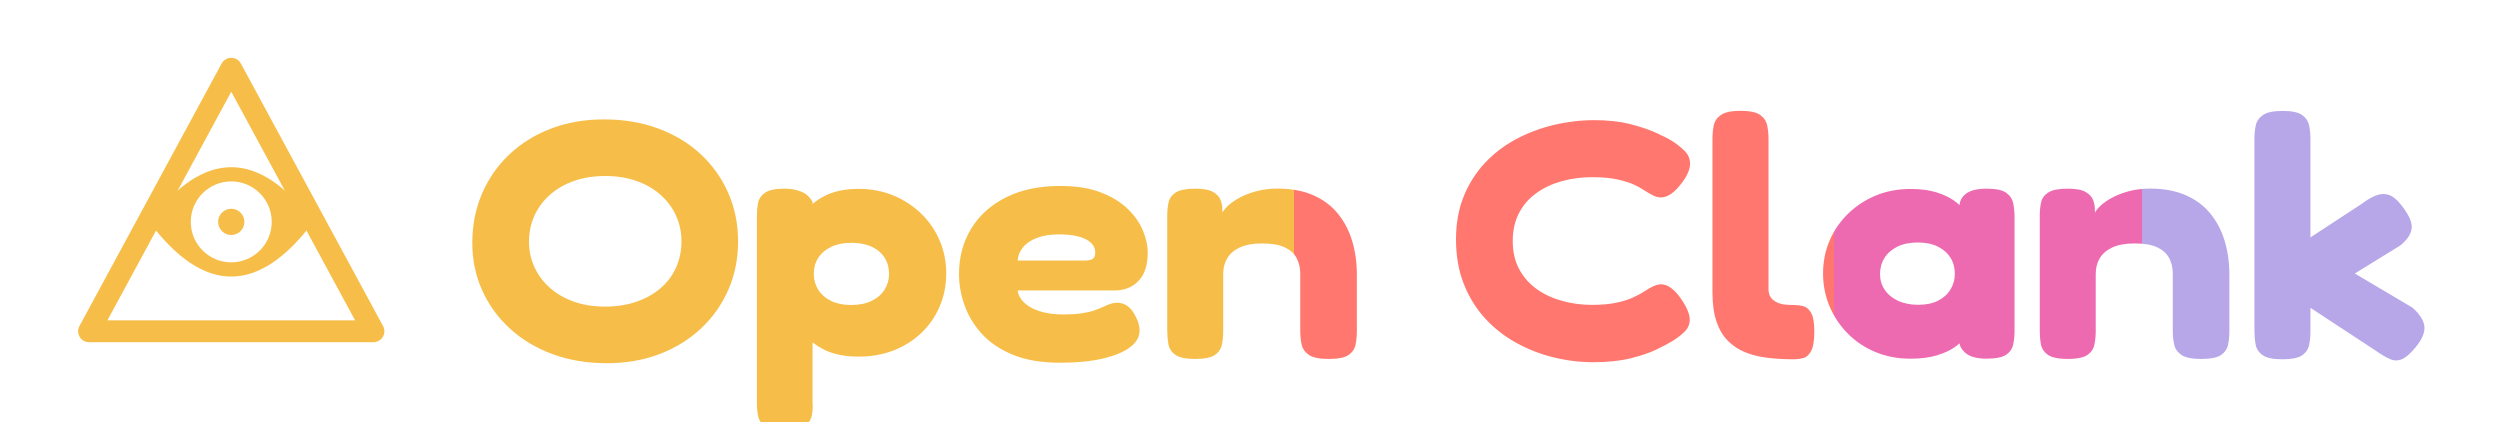
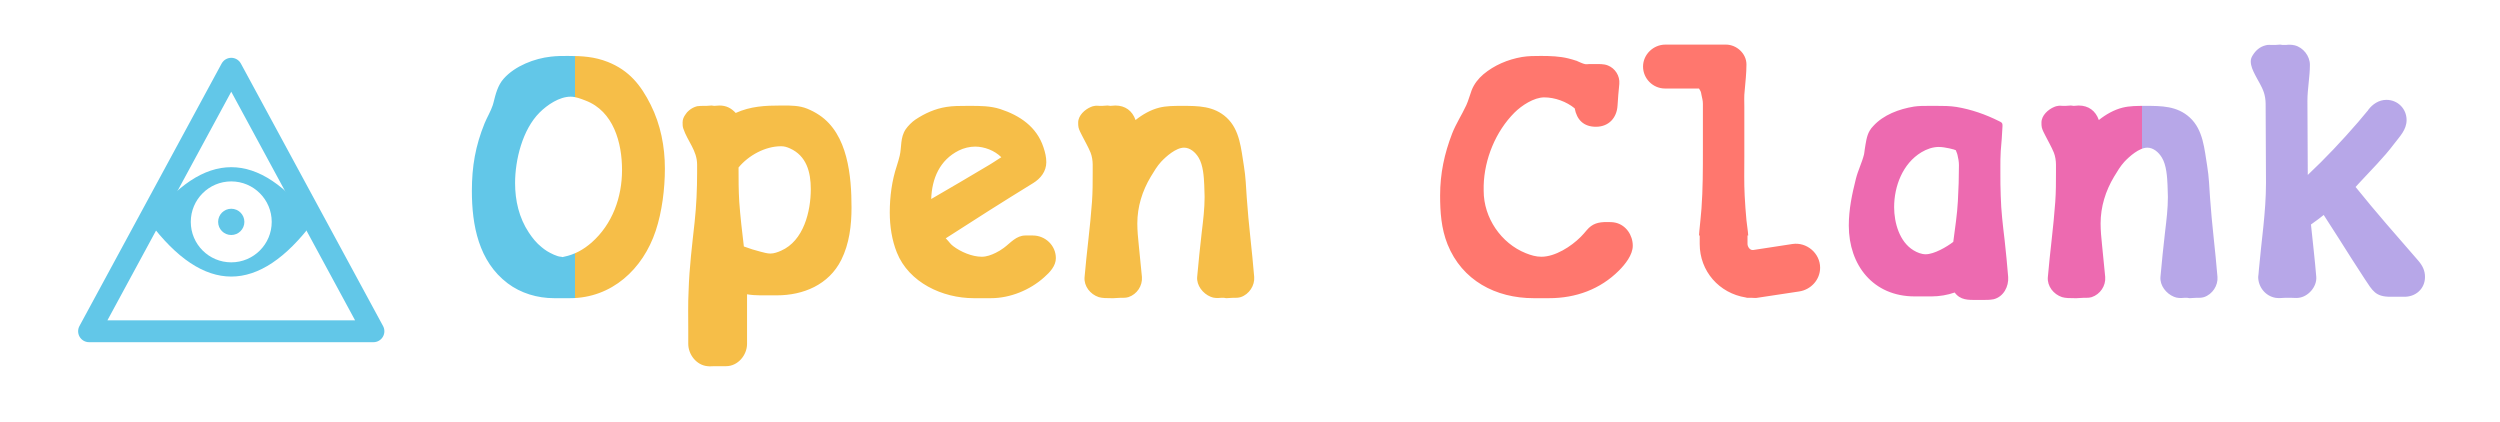
<svg xmlns="http://www.w3.org/2000/svg" width="1600" height="270" viewBox="0 0 1600 270" color="#F6BE48">
  <defs>
    <linearGradient id="wordmark" x1="0" y1="0" x2="1" y2="0">
-       <stop offset="0" stop-color="#F6BE48" />
+       <stop offset="0" stop-color="#62C7E8" />
+       <stop offset="0.047" stop-color="#62C7E8" />
+       <stop offset="0.047" stop-color="#F6BE48" />
      <stop offset=".42" stop-color="#F6BE48" />
      <stop offset=".42" stop-color="#FF776E" />
      <stop offset=".70" stop-color="#FF776E" />
      <stop offset=".70" stop-color="#ED6AB0" />
      <stop offset=".86" stop-color="#ED6AB0" />
      <stop offset=".86" stop-color="#B7A7E8" />
      <stop offset="1" stop-color="#B7A7E8" />
    </linearGradient>
  </defs>
-   <g color="#F6BE48" transform="translate(36 23) scale(7)">
+   <g color="#62C7E8" transform="translate(36 23) scale(7)">
    <path d="M16 3 29 27H3Z" fill="none" stroke="currentColor" stroke-width="2" stroke-linejoin="round" />
    <path d="M8.5 17Q16 7 23.5 17Q16 27 8.5 17ZM16 13.3a3.7 3.7 0 1 0 0 7.4 3.7 3.7 0 1 0 0-7.4Z" fill="currentColor" fill-rule="evenodd" clip-rule="evenodd" />
    <circle cx="16" cy="17" r="1.2" fill="currentColor" />
  </g>
-   <g transform="translate(302 70) scale(4.512635) translate(-177 -49)">
-     <path aria-label="Open Clank" fill="url(#wordmark)" d="M196.135 84.999Q191.94 84.999 188.453 83.716Q184.966 82.433 182.416 80.106Q179.866 77.779 178.463 74.673Q177.06 71.566 177.06 67.915Q177.06 64.177 178.427 60.979Q179.793 57.78 182.284 55.417Q184.774 53.054 188.2 51.738Q191.626 50.421 195.738 50.421Q199.932 50.421 203.42 51.708Q206.908 52.994 209.434 55.339Q211.959 57.683 213.356 60.842Q214.753 64.001 214.753 67.734Q214.753 71.398 213.388 74.545Q212.023 77.692 209.526 80.045Q207.029 82.398 203.627 83.699Q200.224 84.999 196.135 84.999ZM195.889 76.971Q198.333 76.971 200.335 76.279Q202.337 75.588 203.766 74.355Q205.195 73.122 205.96 71.424Q206.724 69.725 206.724 67.721Q206.724 65.743 205.945 64.05Q205.165 62.356 203.733 61.096Q202.3 59.835 200.325 59.143Q198.35 58.45 195.919 58.45Q193.499 58.45 191.512 59.143Q189.526 59.835 188.094 61.095Q186.661 62.354 185.882 64.056Q185.102 65.758 185.102 67.736Q185.102 69.697 185.884 71.391Q186.667 73.085 188.096 74.336Q189.526 75.588 191.495 76.279Q193.465 76.971 195.889 76.971ZM231.846 84.066Q229.017 84.066 227.053 83.124Q225.089 82.182 223.896 80.535Q222.703 78.889 222.167 76.721Q221.632 74.553 221.661 72.096Q221.69 69.764 222.239 67.635Q222.788 65.506 223.981 63.853Q225.174 62.2 227.11 61.237Q229.046 60.274 231.846 60.274Q234.523 60.274 236.793 61.218Q239.063 62.161 240.75 63.81Q242.437 65.458 243.356 67.628Q244.275 69.797 244.275 72.254Q244.275 74.77 243.356 76.928Q242.437 79.086 240.764 80.689Q239.092 82.293 236.821 83.18Q234.551 84.066 231.846 84.066ZM221.363 94.494Q219.435 94.494 218.598 93.93Q217.761 93.366 217.59 92.474Q217.418 91.581 217.418 90.591V64.197Q217.418 63.201 217.58 62.308Q217.742 61.416 218.565 60.831Q219.387 60.246 221.315 60.246Q222.806 60.246 223.838 60.724Q224.87 61.203 225.317 62.158V90.543Q225.401 91.533 225.204 92.443Q225.006 93.353 224.163 93.923Q223.319 94.494 221.363 94.494ZM230.777 76.743Q232.49 76.743 233.69 76.162Q234.89 75.582 235.528 74.572Q236.167 73.561 236.167 72.332Q236.167 71.042 235.543 70.048Q234.918 69.055 233.725 68.49Q232.532 67.925 230.819 67.925Q229.139 67.925 227.939 68.506Q226.739 69.087 226.115 70.071Q225.49 71.055 225.49 72.332Q225.49 73.561 226.122 74.572Q226.754 75.582 227.94 76.162Q229.125 76.743 230.777 76.743ZM260.437 84.93Q256.448 84.93 253.704 83.793Q250.96 82.656 249.287 80.793Q247.615 78.93 246.851 76.728Q246.087 74.526 246.087 72.39Q246.087 68.749 247.808 65.923Q249.53 63.097 252.753 61.479Q255.976 59.861 260.439 59.861Q263.821 59.861 266.183 60.772Q268.545 61.682 270.018 63.116Q271.49 64.549 272.172 66.199Q272.853 67.848 272.853 69.306Q272.853 71.979 271.542 73.329Q270.231 74.68 268.191 74.68H254.404Q254.533 75.651 255.334 76.416Q256.136 77.182 257.545 77.634Q258.955 78.085 260.847 78.085Q262.381 78.085 263.453 77.928Q264.524 77.77 265.24 77.522Q265.956 77.274 266.491 77.025Q267.026 76.776 267.484 76.607Q267.942 76.437 268.462 76.421Q269.254 76.409 269.924 76.851Q270.594 77.292 271.118 78.336Q271.448 78.939 271.578 79.452Q271.708 79.964 271.693 80.437Q271.666 81.767 270.294 82.773Q268.923 83.78 266.424 84.355Q263.925 84.93 260.437 84.93ZM254.404 70.442H263.927Q264.635 70.442 265.021 70.222Q265.408 70.003 265.408 69.276Q265.408 68.492 264.805 67.922Q264.203 67.352 263.063 67.041Q261.923 66.73 260.269 66.73Q258.391 66.73 257.094 67.242Q255.797 67.754 255.135 68.594Q254.472 69.435 254.404 70.442ZM279.562 84.396Q277.614 84.396 276.78 83.81Q275.946 83.224 275.783 82.303Q275.62 81.382 275.62 80.394V64.056Q275.62 63.074 275.805 62.201Q275.99 61.328 276.826 60.787Q277.662 60.246 279.61 60.246Q281.359 60.246 282.166 60.736Q282.973 61.227 283.209 61.909Q283.444 62.592 283.432 63.167Q283.42 63.742 283.504 63.868L283.195 64.482Q283.204 63.817 283.835 63.081Q284.466 62.346 285.575 61.693Q286.685 61.04 288.142 60.637Q289.599 60.234 291.25 60.234Q294.177 60.234 296.307 61.165Q298.437 62.096 299.808 63.772Q301.179 65.447 301.846 67.662Q302.512 69.877 302.512 72.451V80.442Q302.512 81.428 302.329 82.349Q302.145 83.27 301.331 83.833Q300.517 84.396 298.522 84.396Q296.528 84.396 295.691 83.81Q294.854 83.224 294.669 82.303Q294.484 81.382 294.484 80.394V72.311Q294.484 71.051 293.97 70.086Q293.456 69.121 292.29 68.567Q291.124 68.014 289.096 68.014Q287.116 68.014 285.898 68.588Q284.679 69.163 284.119 70.128Q283.558 71.093 283.558 72.311V80.442Q283.558 81.428 283.373 82.349Q283.189 83.27 282.374 83.833Q281.558 84.396 279.562 84.396ZM336.051 84.858Q333.218 84.858 330.42 84.173Q327.621 83.489 325.117 82.108Q322.613 80.728 320.694 78.636Q318.775 76.545 317.674 73.742Q316.573 70.939 316.573 67.428Q316.573 64.026 317.674 61.324Q318.775 58.623 320.686 56.587Q322.598 54.551 325.102 53.218Q327.606 51.886 330.44 51.21Q333.273 50.534 336.177 50.528Q339.095 50.526 341.33 51.102Q343.565 51.678 345.068 52.377Q346.57 53.075 347.232 53.483Q348.219 54.117 348.986 54.878Q349.754 55.64 349.764 56.645Q349.776 57.214 349.525 57.855Q349.274 58.496 348.804 59.147Q347.993 60.309 347.19 60.901Q346.386 61.493 345.644 61.493Q345.105 61.493 344.517 61.201Q343.929 60.909 343.17 60.413Q342.715 60.09 341.822 59.679Q340.929 59.267 339.476 58.941Q338.024 58.616 335.867 58.616Q333.616 58.616 331.584 59.179Q329.553 59.741 327.981 60.866Q326.41 61.99 325.514 63.697Q324.619 65.404 324.619 67.668Q324.619 69.961 325.529 71.656Q326.439 73.352 328.01 74.475Q329.581 75.599 331.613 76.162Q333.645 76.726 335.867 76.726Q337.879 76.726 339.305 76.423Q340.731 76.121 341.742 75.65Q342.753 75.179 343.38 74.758Q343.956 74.364 344.55 74.087Q345.145 73.81 345.686 73.81Q346.43 73.81 347.212 74.434Q347.993 75.058 348.762 76.276Q349.232 77.004 349.483 77.671Q349.734 78.338 349.722 78.868Q349.712 79.843 348.944 80.578Q348.177 81.313 347.19 81.904Q346.534 82.307 345.077 83.022Q343.62 83.736 341.367 84.297Q339.114 84.858 336.051 84.858ZM364.52 84.444Q362.562 84.444 360.811 84.24Q359.06 84.036 357.624 83.46Q356.187 82.884 355.141 81.831Q354.094 80.778 353.519 79.101Q352.945 77.424 352.945 74.94V53.214Q352.945 52.176 353.128 51.276Q353.311 50.376 354.148 49.791Q354.985 49.206 356.935 49.206Q358.891 49.206 359.707 49.788Q360.523 50.37 360.709 51.288Q360.895 52.206 360.895 53.238V74.49Q360.895 75.252 361.243 75.708Q361.592 76.164 362.148 76.401Q362.704 76.638 363.339 76.692Q363.974 76.746 364.556 76.746Q365.174 76.746 365.822 76.908Q366.47 77.07 366.929 77.844Q367.388 78.618 367.388 80.49Q367.388 82.446 366.929 83.283Q366.47 84.12 365.801 84.282Q365.132 84.444 364.52 84.444ZM391.805 84.354Q389.818 84.354 388.892 83.595Q387.967 82.835 387.943 81.883L388.585 81.473Q388.243 82.064 387.298 82.729Q386.354 83.394 384.8 83.877Q383.246 84.36 381.032 84.36Q378.341 84.36 376.08 83.424Q373.82 82.489 372.149 80.808Q370.479 79.127 369.555 76.939Q368.631 74.752 368.631 72.246Q368.631 69.779 369.555 67.618Q370.479 65.458 372.166 63.809Q373.852 62.159 376.099 61.224Q378.345 60.288 381.036 60.288Q383.17 60.288 384.684 60.761Q386.197 61.234 387.16 61.906Q388.122 62.578 388.528 63.243L387.971 62.896Q387.943 61.699 388.885 60.972Q389.827 60.246 391.84 60.246Q393.803 60.246 394.613 60.834Q395.423 61.422 395.606 62.352Q395.789 63.282 395.789 64.29V80.376Q395.789 81.372 395.606 82.299Q395.423 83.226 394.61 83.79Q393.797 84.354 391.805 84.354ZM382.158 76.715Q383.797 76.715 384.946 76.13Q386.095 75.544 386.706 74.539Q387.318 73.533 387.318 72.3Q387.318 71.01 386.695 70.026Q386.071 69.042 384.906 68.46Q383.74 67.879 382.062 67.879Q380.377 67.879 379.179 68.466Q377.981 69.054 377.346 70.063Q376.711 71.073 376.711 72.355Q376.711 73.581 377.36 74.566Q378.009 75.55 379.233 76.133Q380.458 76.715 382.158 76.715ZM403.306 84.396Q401.358 84.396 400.524 83.81Q399.69 83.224 399.527 82.303Q399.364 81.382 399.364 80.394V64.056Q399.364 63.074 399.549 62.201Q399.734 61.328 400.57 60.787Q401.406 60.246 403.354 60.246Q405.103 60.246 405.91 60.736Q406.717 61.227 406.953 61.909Q407.188 62.592 407.176 63.167Q407.164 63.742 407.248 63.868L406.939 64.482Q406.948 63.817 407.579 63.081Q408.21 62.346 409.319 61.693Q410.429 61.04 411.886 60.637Q413.343 60.234 414.994 60.234Q417.921 60.234 420.051 61.165Q422.181 62.096 423.552 63.772Q424.923 65.447 425.59 67.662Q426.256 69.877 426.256 72.451V80.442Q426.256 81.428 426.073 82.349Q425.889 83.27 425.075 83.833Q424.261 84.396 422.266 84.396Q420.272 84.396 419.435 83.81Q418.598 83.224 418.413 82.303Q418.228 81.382 418.228 80.394V72.311Q418.228 71.051 417.714 70.086Q417.2 69.121 416.034 68.567Q414.868 68.014 412.84 68.014Q410.86 68.014 409.642 68.588Q408.423 69.163 407.863 70.128Q407.302 71.093 407.302 72.311V80.442Q407.302 81.428 407.117 82.349Q406.933 83.27 406.118 83.833Q405.302 84.396 403.306 84.396ZM452.214 77.112Q453.788 78.512 453.917 79.795Q454.045 81.079 452.621 82.798Q451.539 84.094 450.71 84.44Q449.881 84.787 449.018 84.405Q448.155 84.023 446.916 83.158L437.754 77.143V80.484Q437.754 81.474 437.568 82.395Q437.382 83.316 436.569 83.88Q435.756 84.444 433.758 84.444Q431.808 84.444 430.978 83.859Q430.147 83.274 429.979 82.35Q429.81 81.426 429.81 80.436V53.22Q429.81 52.188 429.996 51.288Q430.182 50.388 431.019 49.803Q431.856 49.218 433.806 49.218Q435.762 49.218 436.575 49.803Q437.388 50.388 437.571 51.309Q437.754 52.23 437.754 53.268V67.155L444.97 62.435Q446.106 61.578 447.056 61.208Q448.006 60.838 448.879 61.133Q449.753 61.428 450.665 62.604Q452.229 64.595 452.111 65.842Q451.993 67.089 450.484 68.31L444.045 72.276Z" />
+   <g>
+     <path aria-label="Open Clank" fill="url(#wordmark)" d="M572 -359C572 -421 560 -483 532 -539C504 -595 471 -636 411 -660C373 -675 338 -677 298 -677C282 -677 267 -677 250 -675C204 -670 149 -649 117 -613C100 -594 94 -569 88 -545C87 -541 87 -541 86 -538C80 -520 70 -504 63 -487C37 -423 27 -365 27 -296C27 -199 46 -97 128 -35C165 -7 212 7 259 7H304C422 7 510 -75 546 -183C564 -237 572 -302 572 -359ZM283 -109C282 -109 280 -110 279 -110C268 -110 249 -120 239 -126C234 -129 229 -133 224 -137C209 -149 198 -163 188 -178C160 -220 149 -269 149 -318C149 -384 170 -469 218 -517C240 -539 274 -562 306 -562C320 -562 335 -556 348 -551C427 -521 451 -432 451 -355C451 -278 424 -202 365 -150C342 -130 317 -116 287 -110C284 -109 284 -109 283 -109ZM804 136V-4C815 -2 829 -1 841 -1H888C963 -1 1035 -31 1070 -101C1093 -147 1099 -199 1099 -249C1099 -337 1089 -456 1008 -510C996 -518 986 -523 974 -528C952 -537 929 -537 906 -537C904 -537 902 -537 900 -537C855 -537 814 -535 772 -516C759 -530 745 -537 726 -537C721 -537 716 -536 711 -536C709 -536 706 -537 704 -537C699 -537 694 -536 689 -536C687 -536 684 -536 682 -536C676 -536 669 -536 663 -535C655 -533 647 -529 640 -523C635 -519 634 -517 631 -513C625 -505 622 -498 622 -489C622 -483 622 -478 624 -472C636 -436 663 -410 663 -370V-348C663 -301 661 -255 656 -208C649 -144 641 -80 639 -15C637 23 638 61 638 98C638 111 638 124 638 136C638 166 661 196 692 199C699 200 705 199 712 199C715 199 719 199 722 199H745C778 199 804 168 804 136ZM900 -422C909 -422 916 -420 925 -416C972 -395 984 -349 984 -301C984 -238 964 -155 900 -127C891 -123 880 -119 870 -119C861 -119 851 -122 843 -124C827 -128 811 -133 795 -139C790 -181 785 -223 782 -265C780 -297 780 -330 780 -362C808 -396 855 -422 900 -422ZM1611 -170H1590C1564 -170 1548 -149 1529 -135C1521 -129 1514 -125 1506 -121C1494 -115 1480 -110 1467 -110C1439 -110 1407 -124 1386 -140C1378 -146 1374 -153 1367 -160L1365 -162C1447 -215 1529 -267 1612 -318C1633 -331 1649 -351 1649 -377C1649 -391 1646 -404 1641 -419C1622 -477 1574 -509 1519 -527C1491 -536 1462 -536 1434 -536C1431 -536 1429 -536 1426 -536C1406 -536 1385 -536 1367 -533C1335 -528 1306 -515 1279 -497C1270 -491 1258 -479 1252 -470C1236 -446 1241 -420 1235 -395C1233 -387 1230 -376 1227 -367C1213 -325 1207 -280 1207 -235C1207 -196 1213 -157 1227 -122C1261 -37 1356 7 1444 7H1493C1547 7 1603 -16 1643 -52C1659 -66 1676 -84 1676 -106C1676 -142 1646 -170 1611 -170ZM1448 -421C1474 -421 1503 -410 1522 -391L1511 -384C1503 -379 1496 -374 1489 -370C1434 -337 1379 -305 1324 -273C1326 -331 1348 -383 1402 -410C1416 -417 1433 -421 1448 -421ZM1919 -53C1916 -84 1913 -114 1910 -144C1908 -163 1906 -184 1906 -204C1906 -251 1920 -296 1944 -336C1953 -351 1962 -366 1973 -378C1987 -393 2015 -418 2038 -418C2055 -418 2070 -405 2079 -390C2092 -369 2094 -335 2095 -312L2096 -279C2096 -246 2092 -213 2088 -180C2083 -138 2079 -96 2075 -53C2073 -29 2091 -6 2113 3C2122 7 2132 7 2142 6C2145 6 2148 6 2151 6C2153 6 2155 7 2157 7C2163 7 2169 6 2175 6C2177 6 2178 6 2180 6C2186 6 2191 6 2198 4C2222 -4 2238 -29 2236 -53C2230 -128 2220 -202 2215 -277C2213 -306 2212 -336 2207 -366C2199 -414 2196 -468 2158 -503C2122 -536 2078 -536 2032 -536C2010 -536 1988 -536 1968 -531C1944 -525 1921 -512 1901 -496C1892 -522 1872 -537 1844 -537C1839 -537 1835 -536 1830 -536C1827 -536 1825 -537 1822 -537C1817 -537 1812 -536 1807 -536C1805 -536 1802 -536 1800 -536C1795 -536 1790 -537 1786 -536C1780 -535 1780 -535 1775 -533C1758 -526 1739 -509 1739 -489C1739 -484 1739 -479 1740 -475C1742 -467 1746 -460 1750 -452C1758 -436 1767 -421 1774 -404C1778 -394 1780 -381 1780 -370V-348C1780 -320 1780 -293 1778 -265C1773 -194 1763 -123 1757 -52C1755 -27 1773 -4 1797 4C1807 7 1820 7 1832 7C1834 7 1837 7 1839 7C1845 7 1851 6 1857 6C1859 6 1860 6 1862 6C1868 6 1874 6 1881 4C1905 -4 1921 -28 1919 -53ZM3305 -141C3305 -171 3286 -199 3257 -206C3249 -208 3240 -208 3232 -208C3208 -208 3191 -204 3175 -185C3170 -179 3164 -172 3158 -166C3131 -139 3086 -110 3047 -110C3032 -110 3018 -114 3003 -120C2933 -148 2884 -220 2884 -296V-311C2886 -386 2918 -464 2971 -517C2991 -537 3026 -560 3055 -560C3085 -560 3118 -548 3141 -529C3147 -497 3166 -477 3201 -477C3237 -477 3260 -502 3262 -537C3263 -557 3265 -577 3267 -598C3269 -621 3255 -642 3235 -650C3223 -655 3209 -654 3196 -654C3192 -654 3189 -654 3186 -654C3184 -654 3183 -654 3181 -654C3178 -654 3174 -653 3170 -654C3164 -655 3154 -660 3149 -662C3145 -664 3148 -663 3148 -663C3148 -663 3148 -663 3147 -663C3138 -666 3131 -668 3123 -670C3099 -676 3072 -677 3046 -677C3028 -677 3010 -677 2992 -674C2952 -667 2914 -651 2883 -625C2869 -613 2857 -598 2850 -580C2845 -567 2841 -551 2835 -538C2822 -510 2806 -486 2795 -458C2773 -401 2761 -345 2761 -283C2761 -237 2764 -190 2782 -145C2823 -43 2918 7 3025 7H3069C3144 7 3213 -18 3266 -71C3283 -88 3305 -115 3305 -141ZM3656 6 3775 -12C3808 -17 3834 -45 3834 -79C3834 -120 3796 -152 3756 -146L3645 -129H3643C3635 -129 3629 -139 3629 -146V-170H3631L3630 -181C3629 -192 3627 -202 3626 -213C3624 -236 3622 -259 3621 -282C3619 -319 3620 -356 3620 -393C3620 -406 3620 -418 3620 -430V-518C3620 -523 3620 -528 3620 -533C3620 -548 3619 -563 3621 -579C3623 -603 3626 -628 3626 -653C3626 -684 3598 -709 3568 -709H3397C3363 -709 3334 -681 3334 -647C3334 -613 3362 -585 3396 -585H3492L3495 -580C3498 -575 3498 -572 3499 -567C3501 -557 3503 -551 3503 -542V-438C3503 -429 3503 -420 3503 -411C3503 -356 3503 -301 3499 -246L3496 -213C3495 -202 3494 -195 3493 -183L3492 -170H3494V-146C3494 -69 3549 -7 3624 5C3628 6 3628 6 3628 6C3628 6 3628 6 3629 6H3635C3637 6 3640 6 3642 6C3647 6 3651 7 3656 6ZM4365 -53C4362 -88 4359 -122 4355 -157C4350 -199 4345 -240 4344 -282C4343 -304 4343 -326 4343 -348C4343 -353 4343 -358 4343 -363C4343 -378 4343 -392 4344 -408C4346 -431 4348 -455 4349 -479C4349 -485 4349 -488 4343 -491L4339 -493C4301 -512 4261 -526 4219 -533C4200 -536 4181 -536 4163 -536C4159 -536 4156 -536 4152 -536C4148 -536 4145 -536 4141 -536C4127 -536 4113 -536 4099 -534C4057 -527 4013 -511 3984 -479C3980 -475 3977 -471 3974 -466C3965 -451 3963 -431 3960 -413C3959 -407 3959 -403 3958 -399C3952 -375 3941 -354 3935 -330C3924 -286 3915 -244 3915 -198C3915 -86 3984 2 4101 2H4149C4171 2 4194 -2 4214 -9C4230 13 4253 12 4276 12C4279 12 4281 12 4284 12C4287 12 4289 12 4292 12C4303 12 4314 12 4324 10C4352 3 4367 -26 4365 -53ZM4217 -411 4219 -406C4221 -401 4221 -401 4222 -397C4224 -389 4226 -378 4226 -369C4226 -335 4225 -301 4223 -267C4221 -229 4215 -191 4210 -152C4192 -138 4156 -117 4132 -117C4120 -117 4108 -122 4098 -128C4058 -152 4043 -206 4043 -250C4043 -309 4067 -373 4120 -405C4135 -414 4152 -420 4169 -420C4179 -420 4189 -418 4199 -416C4204 -415 4207 -414 4211 -413C4213 -413 4213 -413 4213 -412C4213 -412 4213 -412 4217 -411ZM4639 -53C4636 -84 4633 -114 4630 -144C4628 -163 4626 -184 4626 -204C4626 -251 4640 -296 4664 -336C4673 -351 4682 -366 4693 -378C4707 -393 4735 -418 4758 -418C4775 -418 4790 -405 4799 -390C4812 -369 4814 -335 4815 -312L4816 -279C4816 -246 4812 -213 4808 -180C4803 -138 4799 -96 4795 -53C4793 -29 4811 -6 4833 3C4842 7 4852 7 4862 6C4865 6 4868 6 4871 6C4873 6 4875 7 4877 7C4883 7 4889 6 4895 6C4897 6 4898 6 4900 6C4906 6 4911 6 4918 4C4942 -4 4958 -29 4956 -53C4950 -128 4940 -202 4935 -277C4933 -306 4932 -336 4927 -366C4919 -414 4916 -468 4878 -503C4842 -536 4798 -536 4752 -536C4730 -536 4708 -536 4688 -531C4664 -525 4641 -512 4621 -496C4612 -522 4592 -537 4564 -537C4559 -537 4555 -536 4550 -536C4547 -536 4545 -537 4542 -537C4537 -537 4532 -536 4527 -536C4525 -536 4522 -536 4520 -536C4515 -536 4510 -537 4506 -536C4500 -535 4500 -535 4495 -533C4478 -526 4459 -509 4459 -489C4459 -484 4459 -479 4460 -475C4462 -467 4466 -460 4470 -452C4478 -436 4487 -421 4494 -404C4498 -394 4500 -381 4500 -370V-348C4500 -320 4500 -293 4498 -265C4493 -194 4483 -123 4477 -52C4475 -27 4493 -4 4517 4C4527 7 4540 7 4552 7C4554 7 4557 7 4559 7C4565 7 4571 6 4577 6C4579 6 4580 6 4582 6C4588 6 4594 6 4601 4C4625 -4 4641 -28 4639 -53ZM5235 -53C5231 -102 5225 -152 5220 -201L5242 -217L5256 -228C5271 -205 5285 -183 5299 -161C5323 -123 5347 -85 5372 -47C5394 -14 5402 3 5444 3H5482C5515 4 5542 -19 5542 -53C5542 -71 5535 -85 5523 -99C5463 -168 5403 -236 5346 -307L5356 -318C5389 -354 5425 -389 5455 -429C5470 -449 5490 -468 5490 -496C5490 -528 5465 -553 5433 -553C5412 -553 5394 -541 5382 -525C5380 -523 5381 -523 5381 -523C5381 -523 5381 -523 5379 -521L5353 -490C5308 -438 5261 -388 5211 -341L5210 -550C5210 -584 5217 -618 5217 -652C5217 -677 5198 -701 5174 -707C5165 -709 5157 -709 5149 -708C5146 -708 5143 -708 5140 -708C5138 -708 5135 -709 5133 -709C5128 -709 5124 -708 5119 -708C5117 -708 5114 -708 5112 -708C5105 -708 5098 -709 5092 -707C5076 -703 5064 -693 5055 -678C5052 -673 5050 -668 5050 -662C5050 -648 5056 -636 5062 -624C5070 -608 5081 -592 5087 -574C5090 -565 5092 -553 5092 -542L5093 -318C5093 -236 5080 -155 5073 -74L5072 -62C5072 -59 5071 -56 5071 -53C5071 -25 5091 1 5120 6C5126 7 5137 7 5146 6C5150 6 5153 6 5156 6C5159 6 5163 6 5166 6C5173 6 5179 7 5185 6C5212 3 5237 -25 5235 -53Z" transform="translate(295.8803 189.2465) scale(0.2266546)" />
  </g>
</svg>
